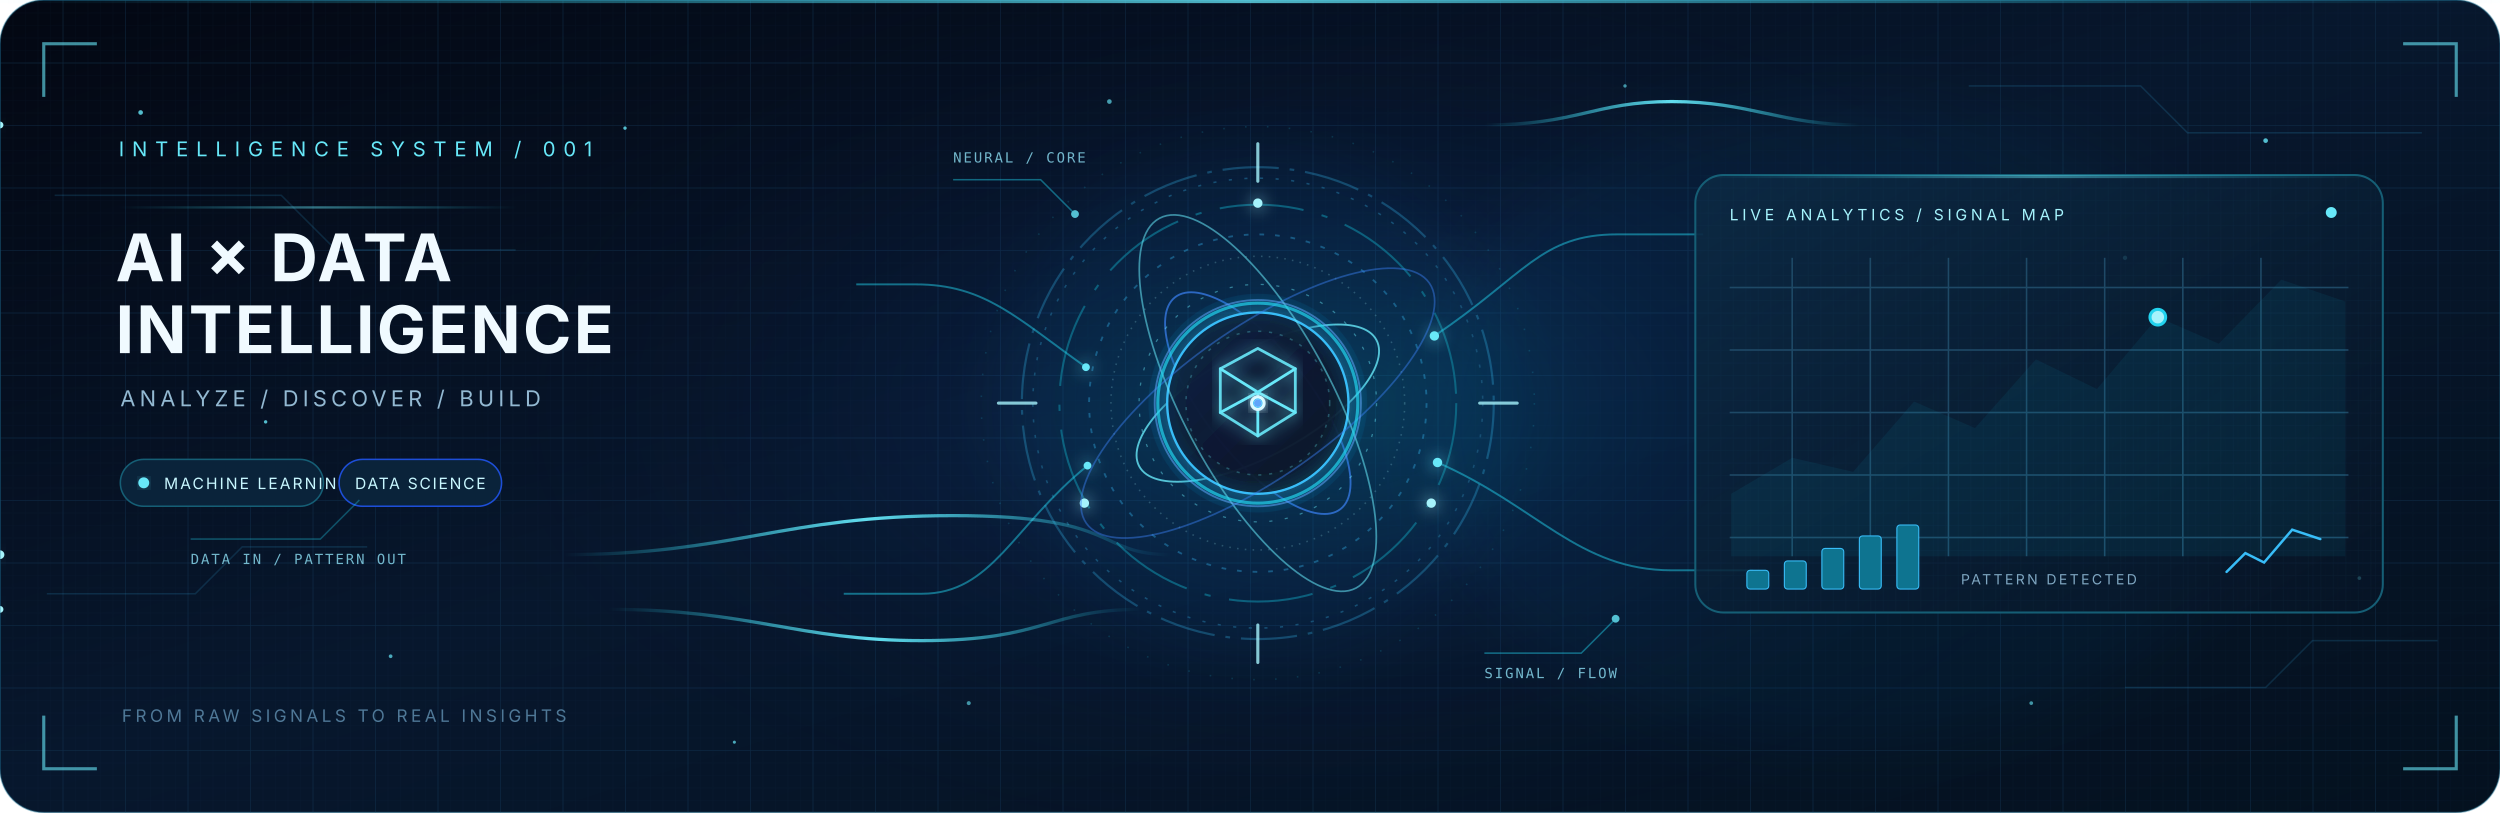
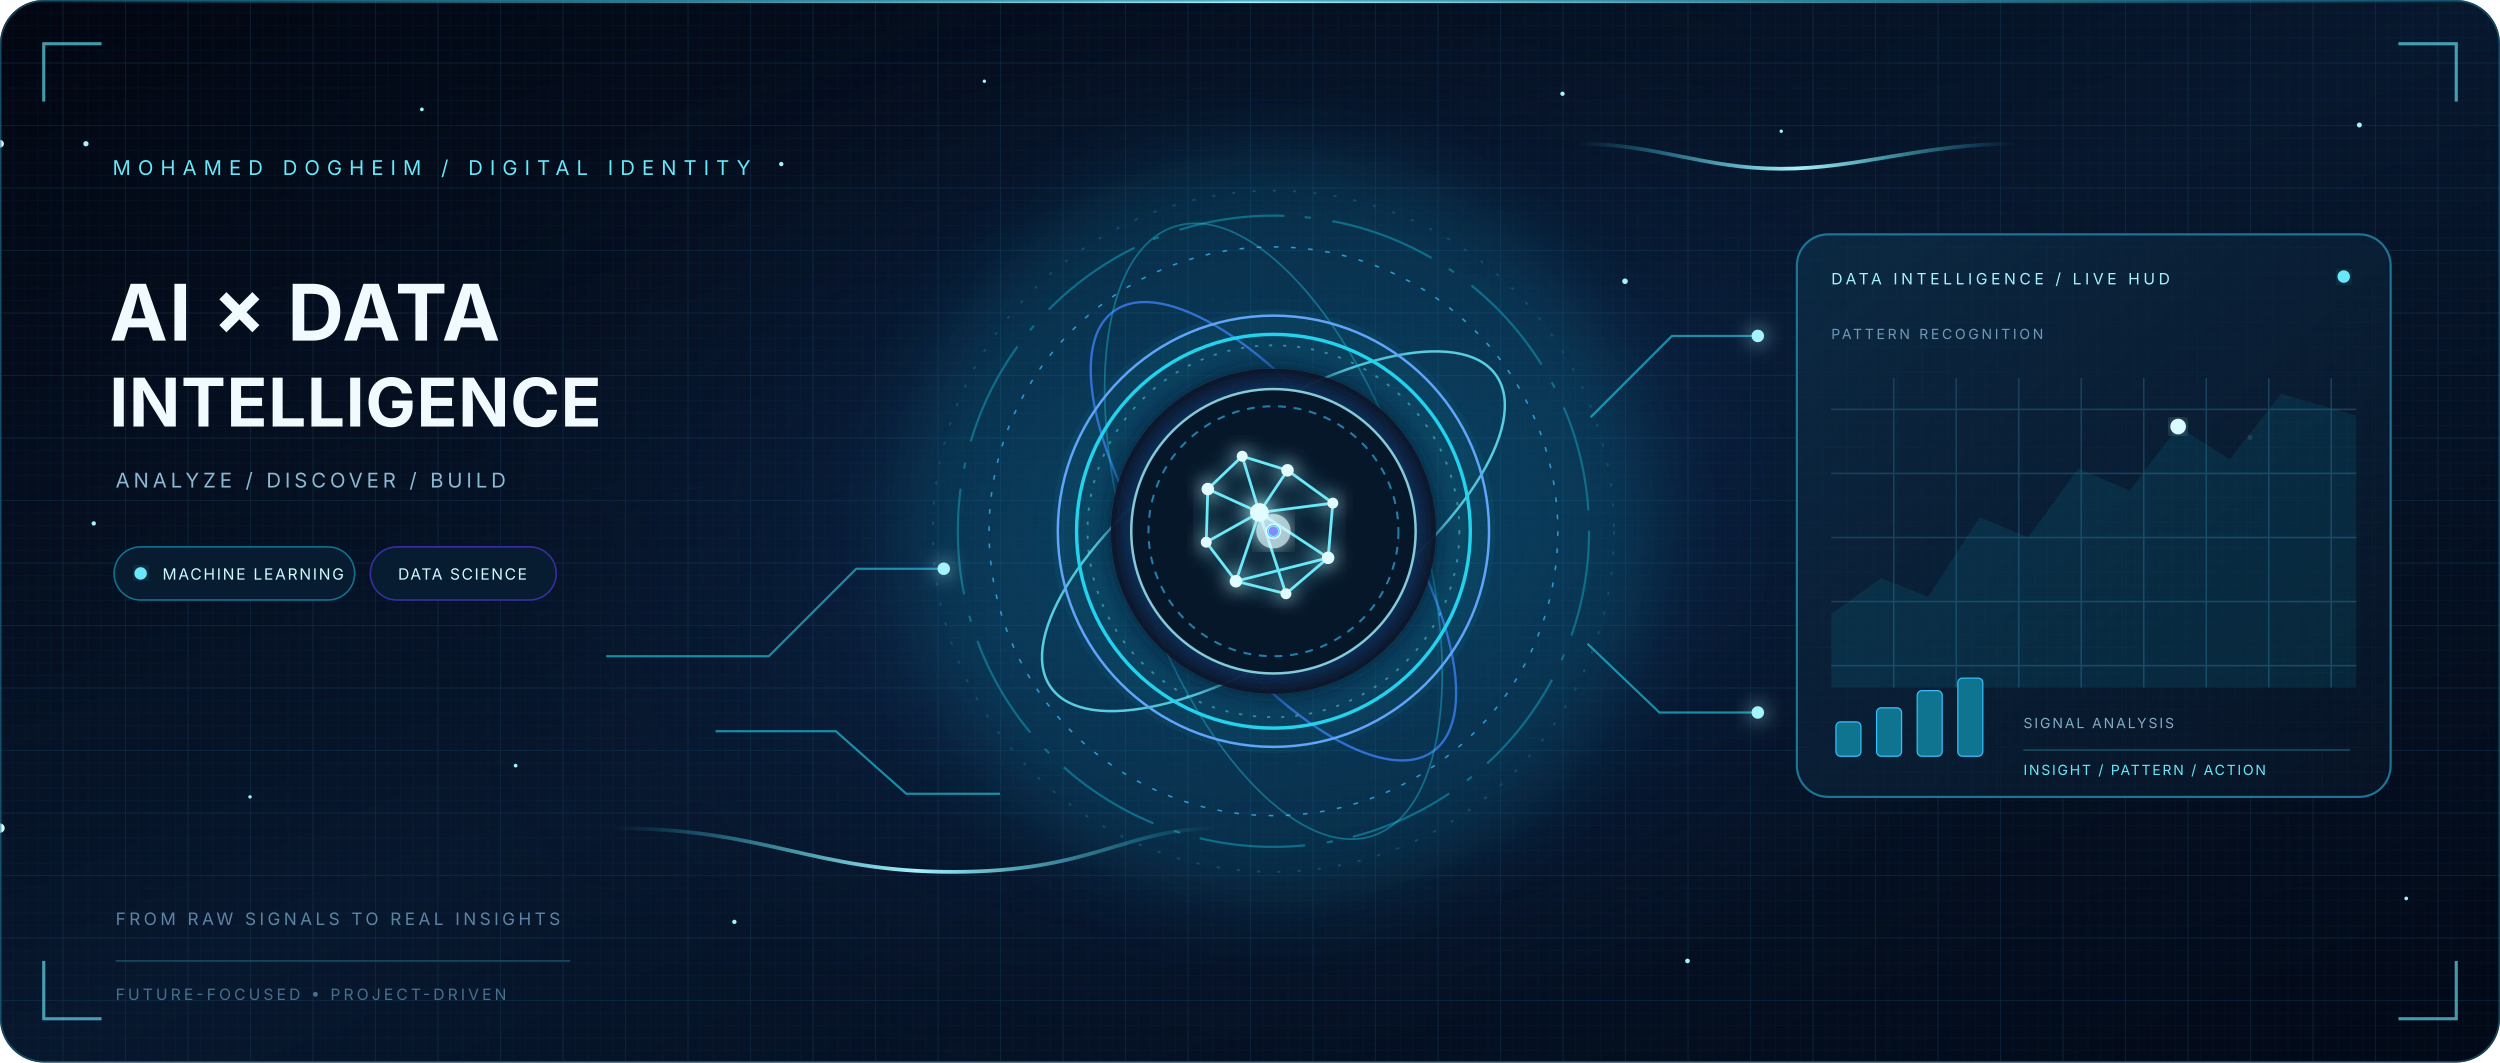
- <svg xmlns="http://www.w3.org/2000/svg" width="1600" height="520" viewBox="0 0 1600 520" role="img" aria-labelledby="title desc">
+ <svg xmlns="http://www.w3.org/2000/svg" width="1600" height="680" viewBox="0 0 1600 680" role="img" aria-labelledby="title desc">
  <defs>
-     <linearGradient id="space" x1="0" y1="0" x2="1" y2="1">
-       <stop stop-color="#030712" />
-       <stop offset=".48" stop-color="#07172D" />
-       <stop offset="1" stop-color="#04111F" />
-     </linearGradient>
-     <radialGradient id="nebula">
-       <stop stop-color="#087EA4" stop-opacity=".34" />
-       <stop offset=".42" stop-color="#123D8A" stop-opacity=".13" />
-       <stop offset="1" stop-color="#020617" stop-opacity="0" />
+     <linearGradient id="bg" x1="0" y1="0" x2="1" y2="1">
+       <stop stop-color="#020611" />
+       <stop offset=".5" stop-color="#07172D" />
+       <stop offset="1" stop-color="#020917" />
+     </linearGradient>
+     <radialGradient id="atmos">
+       <stop stop-color="#087EA4" stop-opacity=".32" />
+       <stop offset=".46" stop-color="#164E9A" stop-opacity=".13" />
+       <stop offset="1" stop-color="#020611" stop-opacity="0" />
    </radialGradient>
-     <linearGradient id="cyan" x1="0" y1="0" x2="1" y2="1">
-       <stop stop-color="#A5F3FC" />
-       <stop offset=".45" stop-color="#22D3EE" />
-       <stop offset="1" stop-color="#3B82F6" />
-     </linearGradient>
-     <linearGradient id="glass" x1="0" y1="0" x2="1" y2="1">
-       <stop stop-color="#0B2943" stop-opacity=".93" />
-       <stop offset="1" stop-color="#071426" stop-opacity=".72" />
+     <radialGradient id="core">
+       <stop stop-color="#CFFAFE" />
+       <stop offset=".16" stop-color="#67E8F9" />
+       <stop offset=".42" stop-color="#0891B2" />
+       <stop offset=".72" stop-color="#164E91" />
+       <stop offset="1" stop-color="#071426" />
+     </radialGradient>
+     <linearGradient id="neon" x1="0" y1="0" x2="1" y2="1">
+       <stop stop-color="#D9FBFF" />
+       <stop offset=".32" stop-color="#67E8F9" />
+       <stop offset=".7" stop-color="#22D3EE" />
+       <stop offset="1" stop-color="#6366F1" />
    </linearGradient>
    <linearGradient id="beam">
      <stop stop-color="#22D3EE" stop-opacity="0" />
-       <stop offset=".5" stop-color="#67E8F9" stop-opacity=".95" />
+       <stop offset=".5" stop-color="#A5F3FC" />
      <stop offset="1" stop-color="#22D3EE" stop-opacity="0" />
    </linearGradient>
+     <linearGradient id="panel" x1="0" y1="0" x2="1" y2="1">
+       <stop stop-color="#0B2943" stop-opacity=".94" />
+       <stop offset="1" stop-color="#071426" stop-opacity=".82" />
+     </linearGradient>
    <filter id="glow">
-       <feGaussianBlur stdDeviation="5" result="b" />
+       <feGaussianBlur stdDeviation="6" result="blur" />
      <feMerge>
-         <feMergeNode in="b" />
+         <feMergeNode in="blur" />
        <feMergeNode in="SourceGraphic" />
      </feMerge>
    </filter>
-     <filter id="soft">
-       <feGaussianBlur stdDeviation="18" />
+     <filter id="bloom">
+       <feGaussianBlur stdDeviation="22" />
    </filter>
    <pattern id="grid" width="40" height="40" patternUnits="userSpaceOnUse">
-       <path d="M40 0H0V40" fill="none" stroke="#164164" stroke-width=".8" opacity=".42" />
+       <path d="M40 0H0V40" fill="none" stroke="#1B4665" stroke-width=".8" opacity=".42" />
    </pattern>
-     <pattern id="microgrid" width="8" height="8" patternUnits="userSpaceOnUse">
-       <path d="M8 0H0V8" fill="none" stroke="#1B4867" stroke-width=".5" opacity=".22" />
+     <pattern id="fine" width="8" height="8" patternUnits="userSpaceOnUse">
+       <path d="M8 0H0V8" fill="none" stroke="#1B4665" stroke-width=".5" opacity=".23" />
    </pattern>
  </defs>
-   <rect width="1600" height="520" rx="28" fill="url(#space)" />
-   <rect width="1600" height="520" rx="28" fill="url(#grid)" />
-   <rect width="1600" height="520" rx="28" fill="url(#microgrid)" opacity=".5" />
-   <ellipse cx="840" cy="260" rx="560" ry="310" fill="url(#nebula)" />
-   <ellipse cx="1180" cy="270" rx="270" ry="210" fill="#0369A1" opacity=".07" filter="url(#soft)">
-     <animate attributeName="opacity" values=".04;.12;.04" dur="8s" repeatCount="indefinite" />
+   <rect width="1600" height="680" rx="28" fill="url(#bg)" />
+   <rect width="1600" height="680" rx="28" fill="url(#grid)" />
+   <rect width="1600" height="680" rx="28" fill="url(#fine)" />
+   <ellipse cx="820" cy="335" rx="620" ry="410" fill="url(#atmos)" />
+   <ellipse cx="820" cy="335" rx="240" ry="240" fill="#0891B2" opacity=".12" filter="url(#bloom)">
+     <animate attributeName="opacity" values=".06;.2;.06" dur="5s" repeatCount="indefinite" />
  </ellipse>
-   <g fill="#67E8F9">
-     <circle cx="90" cy="72" r="1.5" opacity=".8" />
-     <circle cx="250" cy="420" r="1.2" opacity=".7" />
-     <circle cx="400" cy="82" r="1.1" opacity=".8" />
-     <circle cx="710" cy="65" r="1.5" opacity=".65" />
-     <circle cx="1040" cy="55" r="1.1" opacity=".6" />
-     <circle cx="1450" cy="90" r="1.5" opacity=".8" />
-     <circle cx="1510" cy="370" r="1.2" opacity=".8" />
-     <circle cx="1300" cy="450" r="1.2" opacity=".6" />
-     <circle cx="620" cy="450" r="1.3" opacity=".6" />
-     <circle cx="170" cy="270" r="1.1" opacity=".8" />
-     <circle cx="1360" cy="165" r="1.4" opacity=".8" />
-     <circle cx="470" cy="475" r="1" opacity=".7" />
-   </g>
-   <g stroke="#38BDF8" stroke-width="1" opacity=".15" fill="none">
-     <path d="M35 125H180L215 160H330" />
-     <path d="M1260 55H1370L1400 85H1550" />
-     <path d="M30 380H125L155 350H235" />
-     <path d="M1360 440H1450L1480 410H1560" />
+   <g fill="#A5F3FC">
+     <circle cx="55" cy="92" r="1.7" />
+     <circle cx="270" cy="70" r="1.2" />
+     <circle cx="500" cy="105" r="1.4" />
+     <circle cx="630" cy="52" r="1.1" />
+     <circle cx="1000" cy="60" r="1.4" />
+     <circle cx="1140" cy="84" r="1.1" />
+     <circle cx="1510" cy="80" r="1.6" />
+     <circle cx="1540" cy="575" r="1.2" />
+     <circle cx="1080" cy="615" r="1.5" />
+     <circle cx="470" cy="590" r="1.4" />
+     <circle cx="160" cy="510" r="1.1" />
+     <circle cx="60" cy="335" r="1.4" />
+     <circle cx="330" cy="490" r="1.2">
+       <animate attributeName="opacity" values=".2;1;.2" dur="2s" repeatCount="indefinite" />
+     </circle>
+     <circle cx="1040" cy="180" r="1.8">
+       <animate attributeName="opacity" values="1;.2;1" dur="2.6s" repeatCount="indefinite" />
+     </circle>
+     <circle cx="1440" cy="280" r="1.6">
+       <animate attributeName="opacity" values=".15;1;.15" dur="3.1s" repeatCount="indefinite" />
+     </circle>
  </g>
  <g font-family="Inter,Segoe UI,Arial,sans-serif">
-     <text x="76" y="100" fill="#67E8F9" font-size="13" letter-spacing="5">INTELLIGENCE SYSTEM / 001</text>
-     <path d="M76 121H330" stroke="url(#cyan)" stroke-width="2" stroke-linecap="round">
-       <animate attributeName="stroke-dasharray" values="0 254;254 0;0 254" dur="7s" repeatCount="indefinite" />
-     </path>
-     <text x="74" y="180" fill="#F0FAFF" font-size="42" font-weight="750" letter-spacing="1.5">AI × DATA</text>
-     <text x="74" y="226" fill="#F0FAFF" font-size="42" font-weight="750" letter-spacing="1.5">INTELLIGENCE</text>
-     <text x="77" y="260" fill="#93B9D2" font-size="14" letter-spacing="2.7">ANALYZE  /  DISCOVER  /  BUILD</text>
-     <g transform="translate(77 294)">
-       <rect width="130" height="30" rx="15" fill="#0A233A" stroke="#155E75" />
-       <circle cx="15" cy="15" r="3.5" fill="#67E8F9" filter="url(#glow)">
-         <animate attributeName="opacity" values=".4;1;.4" dur="1.5s" repeatCount="indefinite" />
-       </circle>
-       <text x="28" y="19" fill="#C8F7FF" font-size="10" letter-spacing="1.3">MACHINE LEARNING</text>
-       <rect x="140" width="104" height="30" rx="15" fill="#0A233A" stroke="#1D4ED8" />
-       <text x="192" y="19" text-anchor="middle" fill="#C8F7FF" font-size="10" letter-spacing="1.1">DATA SCIENCE</text>
-     </g>
-     <text x="78" y="462" fill="#4F7897" font-size="11" letter-spacing="2.2">FROM RAW SIGNALS TO REAL INSIGHTS</text>
-   </g>
-   <g transform="translate(805 258)">
-     <circle r="162" fill="#0284C7" opacity=".06" filter="url(#soft)" />
-     <circle r="144" fill="none" stroke="#164E73" stroke-width="1" stroke-dasharray="2 8">
-       <animateTransform attributeName="transform" type="rotate" from="0" to="360" dur="80s" repeatCount="indefinite" />
-     </circle>
-     <circle r="127" fill="none" stroke="#0E7490" stroke-width="1.3" stroke-dasharray="54 12 4 12" opacity=".75">
+     <text x="72" y="112" fill="#67E8F9" font-size="13" letter-spacing="4.5">MOHAMED DOGHEIM / DIGITAL IDENTITY</text>
+     <path d="M72 133H390" stroke="url(#neon)" stroke-width="2" stroke-linecap="round" stroke-dasharray="318">
+       <animate attributeName="stroke-dashoffset" values="318;0;318" dur="8s" repeatCount="indefinite" />
+     </path>
+     <text x="70" y="218" fill="#F0FAFF" font-size="50" font-weight="750" letter-spacing="1">AI × DATA</text>
+     <text x="70" y="273" fill="#F0FAFF" font-size="43" font-weight="750" letter-spacing=".5">INTELLIGENCE</text>
+     <text x="74" y="312" fill="#8CB9D4" font-size="13" letter-spacing="2.5">ANALYZE  /  DISCOVER  /  BUILD</text>
+     <g transform="translate(73 350)">
+       <rect width="154" height="34" rx="17" fill="#071C30" stroke="#0E7490" />
+       <circle cx="17" cy="17" r="4" fill="#67E8F9" filter="url(#glow)">
+         <animate attributeName="r" values="2.5;5;2.5" dur="1.8s" repeatCount="indefinite" />
+       </circle>
+       <text x="31" y="21" fill="#CFFAFE" font-size="10" letter-spacing="1.1">MACHINE LEARNING</text>
+       <rect x="164" width="119" height="34" rx="17" fill="#071C30" stroke="#3730A3" />
+       <text x="223" y="21" fill="#CFFAFE" font-size="10" text-anchor="middle" letter-spacing="1">DATA SCIENCE</text>
+     </g>
+     <text x="74" y="592" fill="#5C85A3" font-size="11" letter-spacing="2.2">FROM RAW SIGNALS TO REAL INSIGHTS</text>
+     <path d="M74 615H365" stroke="#164E63" stroke-width="1" />
+     <text x="74" y="640" fill="#47708E" font-size="10" letter-spacing="2">FUTURE-FOCUSED • PROJECT-DRIVEN</text>
+   </g>
+   <g transform="translate(815 340)">
+     <circle r="240" fill="#0891B2" opacity=".08" filter="url(#bloom)" />
+     <circle r="218" fill="none" stroke="#164E73" stroke-width="1.2" stroke-dasharray="2 11" opacity=".9">
+       <animateTransform attributeName="transform" type="rotate" from="0" to="360" dur="95s" repeatCount="indefinite" />
+     </circle>
+     <circle r="202" fill="none" stroke="#0E7490" stroke-width="1.4" stroke-dasharray="68 13 4 14" opacity=".9">
      <animateTransform attributeName="transform" type="rotate" from="360" to="0" dur="34s" repeatCount="indefinite" />
    </circle>
-     <circle r="108" fill="none" stroke="#38BDF8" stroke-opacity=".35" stroke-width="1.2" stroke-dasharray="3 7">
-       <animateTransform attributeName="transform" type="rotate" from="0" to="360" dur="24s" repeatCount="indefinite" />
-     </circle>
-     <ellipse rx="86" ry="34" fill="none" stroke="#67E8F9" stroke-width="1.2" stroke-opacity=".8" transform="rotate(-28)">
-       <animateTransform attributeName="transform" type="rotate" from="-28" to="332" dur="18s" repeatCount="indefinite" additive="sum" />
+     <circle r="182" fill="none" stroke="#38BDF8" stroke-width="1" stroke-dasharray="3 8" opacity=".75">
+       <animateTransform attributeName="transform" type="rotate" from="0" to="360" dur="21s" repeatCount="indefinite" />
+     </circle>
+     <ellipse rx="174" ry="70" fill="none" stroke="#67E8F9" stroke-width="1.6" stroke-opacity=".85" transform="rotate(-35)">
+       <animateTransform attributeName="transform" type="rotate" from="-35" to="325" dur="17s" repeatCount="indefinite" additive="sum" />
    </ellipse>
-     <ellipse rx="86" ry="34" fill="none" stroke="#3B82F6" stroke-width="1.2" stroke-opacity=".7" transform="rotate(52)">
-       <animateTransform attributeName="transform" type="rotate" from="52" to="412" dur="22s" repeatCount="indefinite" additive="sum" />
+     <ellipse rx="174" ry="70" fill="none" stroke="#3B82F6" stroke-width="1.5" stroke-opacity=".78" transform="rotate(54)">
+       <animateTransform attributeName="transform" type="rotate" from="54" to="414" dur="23s" repeatCount="indefinite" additive="sum" />
    </ellipse>
-     <circle r="70" fill="#0284C7" opacity=".12">
-       <animate attributeName="r" values="64;76;64" dur="4s" repeatCount="indefinite" />
-     </circle>
-     <circle r="58" fill="url(#glass)" stroke="#38BDF8" stroke-width="1.5" filter="url(#glow)" />
-     <circle r="46" fill="none" stroke="#67E8F9" stroke-opacity=".28" stroke-dasharray="2 5">
-       <animateTransform attributeName="transform" type="rotate" from="0" to="-360" dur="15s" repeatCount="indefinite" />
-     </circle>
-     <g fill="none" stroke="#67E8F9" stroke-width="1.8" stroke-linecap="round" stroke-linejoin="round" filter="url(#glow)">
-       <path d="M-24 -22L0 -35L24 -22L24 6L0 21L-24 6Z" opacity=".9" />
-       <path d="M-24 -22L0 -7L24 -22M0 -7V21M-24 6L0 -7L24 6" />
-     </g>
-     <circle r="5" fill="#E0FCFF" filter="url(#glow)">
-       <animate attributeName="r" values="3;6;3" dur="2s" repeatCount="indefinite" />
-     </circle>
-     <g fill="#A5F3FC" filter="url(#glow)">
-       <circle cx="0" cy="-128" r="3">
-         <animate attributeName="opacity" values=".25;1;.25" dur="2s" repeatCount="indefinite" />
-       </circle>
-       <circle cx="111" cy="64" r="3">
-         <animate attributeName="opacity" values="1;.25;1" dur="2.5s" repeatCount="indefinite" />
-       </circle>
-       <circle cx="-111" cy="64" r="3">
-         <animate attributeName="opacity" values=".25;1;.25" dur="3s" repeatCount="indefinite" />
-       </circle>
-     </g>
-   </g>
-   <g fill="none" stroke="#22D3EE" stroke-width="1.25" stroke-opacity=".48">
-     <path d="M918 215C976 176 986 150 1035 150L1090 150" />
-     <path d="M920 296C984 324 1010 365 1070 365L1122 365" />
-     <path d="M695 235C650 203 630 182 586 182L548 182" />
-     <path d="M696 298C648 337 635 380 590 380L540 380" />
-   </g>
-   <g fill="#67E8F9" filter="url(#glow)">
-     <circle r="3" cx="918" cy="215">
-       <animate attributeName="opacity" values=".2;1;.2" dur="1.7s" repeatCount="indefinite" />
-     </circle>
-     <circle r="3" cx="920" cy="296">
-       <animate attributeName="opacity" values="1;.2;1" dur="2.1s" repeatCount="indefinite" />
-     </circle>
-     <circle r="2.5" cx="695" cy="235">
-       <animate attributeName="opacity" values=".2;1;.2" dur="2.4s" repeatCount="indefinite" />
-     </circle>
-     <circle r="2.5" cx="696" cy="298">
-       <animate attributeName="opacity" values="1;.2;1" dur="1.9s" repeatCount="indefinite" />
-     </circle>
-   </g>
-   <g transform="translate(1085 112)">
-     <rect width="440" height="280" rx="18" fill="url(#glass)" stroke="#155E75" stroke-width="1.3" />
-     <rect x="1" y="1" width="438" height="278" rx="17" fill="url(#microgrid)" opacity=".8" />
+     <ellipse rx="205" ry="92" fill="none" stroke="#22D3EE" stroke-opacity=".38" stroke-width="1.1" transform="rotate(72)">
+       <animateTransform attributeName="transform" type="rotate" from="72" to="432" dur="31s" repeatCount="indefinite" additive="sum" />
+     </ellipse>
+     <circle r="142" fill="#0E7490" opacity=".12">
+       <animate attributeName="r" values="132;151;132" dur="4.6s" repeatCount="indefinite" />
+     </circle>
+     <circle r="119" fill="none" stroke="#67E8F9" stroke-width="1.2" stroke-opacity=".45" stroke-dasharray="2 7">
+       <animateTransform attributeName="transform" type="rotate" from="0" to="-360" dur="12s" repeatCount="indefinite" />
+     </circle>
+     <circle r="126" fill="none" stroke="#22D3EE" stroke-width="2.2">
+       <animate attributeName="r" values="122;222;122" dur="7s" repeatCount="indefinite" />
+       <animate attributeName="opacity" values=".7;0;.7" dur="7s" repeatCount="indefinite" />
+     </circle>
+     <circle r="138" fill="none" stroke="#60A5FA" stroke-width="1.6">
+       <animate attributeName="r" values="138;236;138" dur="8.5s" begin="-3s" repeatCount="indefinite" />
+       <animate attributeName="opacity" values=".5;0;.5" dur="8.5s" begin="-3s" repeatCount="indefinite" />
+     </circle>
+     <circle r="104" fill="url(#core)" opacity=".95" filter="url(#glow)">
+       <animate attributeName="opacity" values=".78;1;.78" dur="3.4s" repeatCount="indefinite" />
+     </circle>
+     <circle r="91" fill="#06172A" stroke="#A5F3FC" stroke-opacity=".8" stroke-width="1.6" />
+     <circle r="80" fill="none" stroke="#38BDF8" stroke-opacity=".62" stroke-width="1.3" stroke-dasharray="5 5">
+       <animateTransform attributeName="transform" type="rotate" from="0" to="360" dur="16s" repeatCount="indefinite" />
+     </circle>
+     <g stroke="#67E8F9" stroke-width="1.8" stroke-linecap="round" stroke-linejoin="round" fill="none" filter="url(#glow)">
+       <path d="M-42 -27L-20 -48L9 -39L38 -18L35 17L8 40L-24 32L-43 7Z" />
+       <path d="M-42 -27L-9 -12L-20 -48M-9 -12L9 -39M-9 -12L35 17M-9 -12L-24 32M-9 -12L38 -18M-43 7L-9 -12L8 40M-24 32L35 17" />
+     </g>
+     <g fill="#E0FCFF" filter="url(#glow)">
+       <circle cx="-42" cy="-27" r="4">
+         <animate attributeName="r" values="3;5;3" dur="2s" repeatCount="indefinite" />
+       </circle>
+       <circle cx="-20" cy="-48" r="3.5" />
+       <circle cx="9" cy="-39" r="4">
+         <animate attributeName="opacity" values=".25;1;.25" dur="2.3s" repeatCount="indefinite" />
+       </circle>
+       <circle cx="38" cy="-18" r="3.5" />
+       <circle cx="35" cy="17" r="4" />
+       <circle cx="8" cy="40" r="3.5">
+         <animate attributeName="r" values="2.5;4.5;2.5" dur="1.7s" repeatCount="indefinite" />
+       </circle>
+       <circle cx="-24" cy="32" r="4" />
+       <circle cx="-43" cy="7" r="3.5" />
+       <circle cx="-9" cy="-12" r="6" />
+     </g>
+     <circle r="11" fill="#E0FCFF" opacity=".75" filter="url(#glow)">
+       <animate attributeName="r" values="6;13;6" dur="2.6s" repeatCount="indefinite" />
+     </circle>
+     <g filter="url(#glow)">
+       <circle r="5" fill="#E0FCFF">
+         <animateMotion dur="8s" repeatCount="indefinite" path="M-174 0 A174 70 -35 1 1 174 0 A174 70 -35 1 1 -174 0" />
+       </circle>
+       <circle r="4" fill="#38BDF8">
+         <animateMotion dur="10s" begin="-3s" repeatCount="indefinite" path="M0 -174 A70 174 0 1 1 0 174 A70 174 0 1 1 0 -174" />
+       </circle>
+       <circle r="3.5" fill="#A5F3FC">
+         <animateMotion dur="6s" begin="-1.5s" repeatCount="indefinite" path="M-205 0 A205 92 72 1 1 205 0 A205 92 72 1 1 -205 0" />
+       </circle>
+       <circle r="3" fill="#818CF8">
+         <animateMotion dur="9s" begin="-4s" repeatCount="indefinite" path="M-202 0 A202 202 0 1 1 202 0 A202 202 0 1 1 -202 0" />
+       </circle>
+     </g>
+   </g>
+   <g fill="none" stroke="#22D3EE" stroke-width="1.4" stroke-opacity=".62">
+     <path d="M388 420H492L548 364H604" />
+     <path d="M1018 267L1070 215H1125" />
+     <path d="M1016 412L1062 456H1125" />
+     <path d="M458 468H535L580 508H640" />
+   </g>
+   <g fill="#A5F3FC" filter="url(#glow)">
+     <circle cx="604" cy="364" r="4">
+       <animate attributeName="opacity" values=".2;1;.2" dur="1.8s" repeatCount="indefinite" />
+     </circle>
+     <circle cx="1125" cy="215" r="4">
+       <animate attributeName="opacity" values="1;.2;1" dur="2.2s" repeatCount="indefinite" />
+     </circle>
+     <circle cx="1125" cy="456" r="4">
+       <animate attributeName="opacity" values=".2;1;.2" dur="2.5s" repeatCount="indefinite" />
+     </circle>
+   </g>
+   <g transform="translate(1150 150)">
+     <rect width="380" height="360" rx="20" fill="url(#panel)" stroke="#1C7595" stroke-width="1.4" />
+     <rect x="1" y="1" width="378" height="358" rx="19" fill="url(#fine)" opacity=".8" />
    <g font-family="Inter,Segoe UI,Arial,sans-serif">
-       <text x="22" y="29" fill="#A5F3FC" font-size="10" letter-spacing="2.4">LIVE ANALYTICS / SIGNAL MAP</text>
-       <circle cx="407" cy="24" r="3.5" fill="#67E8F9">
-         <animate attributeName="opacity" values=".3;1;.3" dur="1.4s" repeatCount="indefinite" />
-       </circle>
-     </g>
-     <g stroke="#1E4966" stroke-width="1">
-       <path d="M22 72H418M22 112H418M22 152H418M22 192H418M22 232H418" />
-       <path d="M62 53V244M112 53V244M162 53V244M212 53V244M262 53V244M312 53V244M362 53V244" />
-     </g>
-     <path d="M23 204L62 181L101 190L140 145L179 162L218 118L257 137L296 91L335 108L375 67L416 81L416 244L23 244Z" fill="#0891B2" opacity=".10" />
-     <path d="M23 204L62 181L101 190L140 145L179 162L218 118L257 137L296 91L335 108L375 67L416 81" fill="none" stroke="#67E8F9" stroke-width="2.4" stroke-linejoin="round" stroke-linecap="round" filter="url(#glow)" stroke-dasharray="560" stroke-dashoffset="560">
-       <animate attributeName="stroke-dashoffset" from="560" to="0" dur="4s" repeatCount="indefinite" />
-     </path>
-     <circle cx="296" cy="91" r="5" fill="#A5F3FC" stroke="#22D3EE" stroke-width="2">
+       <text x="22" y="32" fill="#A5F3FC" font-size="10" letter-spacing="2.3">DATA INTELLIGENCE / LIVE HUD</text>
+       <circle cx="350" cy="27" r="4" fill="#67E8F9" filter="url(#glow)">
+         <animate attributeName="opacity" values=".2;1;.2" dur="1.4s" repeatCount="indefinite" />
+       </circle>
+       <text x="22" y="67" fill="#6E9AB8" font-size="9" letter-spacing="1.7">PATTERN RECOGNITION</text>
+     </g>
+     <g stroke="#19415E" stroke-width="1">
+       <path d="M22 112H358M22 153H358M22 194H358M22 235H358M22 276H358" />
+       <path d="M62 92V290M102 92V290M142 92V290M182 92V290M222 92V290M262 92V290M302 92V290M342 92V290" />
+     </g>
+     <path d="M22 243L54 220L84 232L117 181L148 194L180 150L213 164L244 123L277 144L310 102L358 116L358 290H22Z" fill="#0891B2" opacity=".14" />
+     <path d="M22 243L54 220L84 232L117 181L148 194L180 150L213 164L244 123L277 144L310 102L358 116" fill="none" stroke="#67E8F9" stroke-width="2.6" stroke-linecap="round" stroke-linejoin="round" stroke-dasharray="510" stroke-dashoffset="510" filter="url(#glow)">
+       <animate attributeName="stroke-dashoffset" from="510" to="0" dur="4.2s" repeatCount="indefinite" />
+     </path>
+     <circle cx="244" cy="123" r="5" fill="#D9FBFF" filter="url(#glow)">
      <animate attributeName="r" values="3;7;3" dur="2s" repeatCount="indefinite" />
    </circle>
-     <g fill="#0E7490" stroke="#38BDF8" stroke-width=".7">
-       <rect x="33" y="253" width="14" height="12" rx="2">
-         <animate attributeName="height" values="12;20;12" dur="3s" repeatCount="indefinite" />
-         <animate attributeName="y" values="253;245;253" dur="3s" repeatCount="indefinite" />
+     <g fill="#0E7490" stroke="#38BDF8" stroke-width=".8">
+       <rect x="25" y="312" width="16" height="22" rx="3">
+         <animate attributeName="height" values="22;35;22" dur="2.5s" repeatCount="indefinite" />
+         <animate attributeName="y" values="312;299;312" dur="2.5s" repeatCount="indefinite" />
      </rect>
-       <rect x="57" y="247" width="14" height="18" rx="2">
-         <animate attributeName="height" values="18;10;18" dur="2.5s" repeatCount="indefinite" />
-         <animate attributeName="y" values="247;255;247" dur="2.5s" repeatCount="indefinite" />
+       <rect x="51" y="303" width="16" height="31" rx="3">
+         <animate attributeName="height" values="31;18;31" dur="3s" repeatCount="indefinite" />
+         <animate attributeName="y" values="303;316;303" dur="3s" repeatCount="indefinite" />
      </rect>
-       <rect x="81" y="239" width="14" height="26" rx="2" />
-       <rect x="105" y="231" width="14" height="34" rx="2">
-         <animate attributeName="height" values="34;24;34" dur="3.5s" repeatCount="indefinite" />
-         <animate attributeName="y" values="231;241;231" dur="3.5s" repeatCount="indefinite" />
+       <rect x="77" y="292" width="16" height="42" rx="3" />
+       <rect x="103" y="284" width="16" height="50" rx="3">
+         <animate attributeName="height" values="50;34;50" dur="3.5s" repeatCount="indefinite" />
+         <animate attributeName="y" values="284;300;284" dur="3.5s" repeatCount="indefinite" />
      </rect>
-       <rect x="129" y="224" width="14" height="41" rx="2" />
-     </g>
-     <text x="170" y="262" fill="#7FA7C2" font-family="Inter,Segoe UI,Arial,sans-serif" font-size="9" letter-spacing="1.5">PATTERN DETECTED</text>
-     <path d="M340 254L352 242L364 248L382 227L400 233" fill="none" stroke="#38BDF8" stroke-width="1.6" stroke-linecap="round">
-       <animate attributeName="stroke-dasharray" values="0 100;100 0;0 100" dur="6s" repeatCount="indefinite" />
-     </path>
-   </g>
-   <g fill="none" stroke="url(#beam)" stroke-width="2.1">
-     <path d="M360 355C470 355 500 330 610 330S700 355 750 355">
-       <animate attributeName="stroke-dasharray" values="0 700;180 520;0 700" dur="5s" repeatCount="indefinite" />
-     </path>
-     <path d="M390 390C480 390 510 410 590 410S670 390 730 390">
-       <animate attributeName="stroke-dasharray" values="0 700;140 560;0 700" dur="6s" repeatCount="indefinite" />
-     </path>
-     <path d="M950 80C1010 80 1020 65 1070 65S1140 80 1190 80">
-       <animate attributeName="stroke-dasharray" values="0 400;110 290;0 400" dur="4.8s" repeatCount="indefinite" />
-     </path>
-   </g>
-   <g fill="#A5F3FC" filter="url(#glow)">
-     <circle r="2.8" cy="355">
-       <animate attributeName="cx" values="360;750;360" dur="6s" repeatCount="indefinite" />
-     </circle>
-     <circle r="2.2" cy="390">
-       <animate attributeName="cx" values="390;730;390" dur="7s" repeatCount="indefinite" />
-     </circle>
-     <circle r="2.2" cy="80">
-       <animate attributeName="cx" values="950;1190;950" dur="5s" repeatCount="indefinite" />
-     </circle>
-   </g>
-   <rect x="0" y="0" width="1600" height="520" rx="28" fill="none" stroke="#1E7494" stroke-opacity=".42" />
-   <path d="M28 62V28H62M1538 28H1572V62M28 458V492H62M1538 492H1572V458" fill="none" stroke="#67E8F9" stroke-width="2" stroke-opacity=".6" />
-   <rect x="0" y="0" width="1600" height="2" fill="url(#beam)" opacity=".8">
-     <animate attributeName="y" values="0;518;0" dur="11s" repeatCount="indefinite" />
+     </g>
+     <text x="145" y="316" fill="#83ABC4" font-family="Inter,Segoe UI,Arial,sans-serif" font-size="9" letter-spacing="1.2">SIGNAL ANALYSIS</text>
+     <path d="M145 330H354" stroke="#164E63" />
+     <text x="145" y="346" fill="#67E8F9" font-family="Inter,Segoe UI,Arial,sans-serif" font-size="9" letter-spacing="1.1">INSIGHT / PATTERN / ACTION</text>
+   </g>
+   <g fill="none" stroke="url(#beam)" stroke-width="2.4">
+     <path d="M392 530C490 530 520 558 610 558S720 530 780 530">
+       <animate attributeName="stroke-dasharray" values="0 500;170 330;0 500" dur="5s" repeatCount="indefinite" />
+     </path>
+     <path d="M1010 92C1060 92 1090 108 1140 108S1230 92 1290 92">
+       <animate attributeName="stroke-dasharray" values="0 400;120 280;0 400" dur="4.8s" repeatCount="indefinite" />
+     </path>
+   </g>
+   <g fill="#D9FBFF" filter="url(#glow)">
+     <circle r="3" cy="530">
+       <animate attributeName="cx" values="392;780;392" dur="6s" repeatCount="indefinite" />
+     </circle>
+     <circle r="2.5" cy="92">
+       <animate attributeName="cx" values="1010;1290;1010" dur="5.4s" repeatCount="indefinite" />
+     </circle>
+   </g>
+   <rect x="0" y="0" width="1600" height="2" fill="url(#beam)">
+     <animate attributeName="y" values="0;678;0" dur="12s" repeatCount="indefinite" />
  </rect>
-   <g id="quantum-orbit-upgrade" transform="translate(805 258)" fill="none">
-     <circle r="177" stroke="#22D3EE" stroke-opacity=".16" stroke-width="1" stroke-dasharray="1 13">
-       <animateTransform attributeName="transform" type="rotate" from="0" to="360" dur="120s" repeatCount="indefinite" />
-     </circle>
-     <circle r="151" stroke="#38BDF8" stroke-opacity=".28" stroke-width="1.4" stroke-dasharray="36 7 3 7">
-       <animateTransform attributeName="transform" type="rotate" from="360" to="0" dur="29s" repeatCount="indefinite" />
-     </circle>
-     <circle r="94" stroke="#A5F3FC" stroke-opacity=".22" stroke-width="1" stroke-dasharray="1 4">
-       <animate attributeName="r" values="88;98;88" dur="5s" repeatCount="indefinite" />
-       <animate attributeName="stroke-opacity" values=".1;.5;.1" dur="5s" repeatCount="indefinite" />
-     </circle>
-     <ellipse rx="134" ry="48" stroke="#67E8F9" stroke-opacity=".55" stroke-width="1.1" transform="rotate(62)">
-       <animateTransform attributeName="transform" type="rotate" from="62" to="422" dur="27s" repeatCount="indefinite" additive="sum" />
-     </ellipse>
-     <ellipse rx="134" ry="48" stroke="#3B82F6" stroke-opacity=".45" stroke-width="1.1" transform="rotate(-35)">
-       <animateTransform attributeName="transform" type="rotate" from="-35" to="325" dur="31s" repeatCount="indefinite" additive="sum" />
-     </ellipse>
-     <path d="M-166 0H-142M142 0H166M0 -166V-142M0 142V166" stroke="#A5F3FC" stroke-width="2" stroke-linecap="round" opacity=".8" />
-   </g>
-   <g transform="translate(805 258)">
-     <circle r="64" fill="none" stroke="#22D3EE" stroke-width="2" opacity=".7">
-       <animate attributeName="r" values="62;138;62" dur="6.8s" repeatCount="indefinite" />
-       <animate attributeName="opacity" values=".68;0;.68" dur="6.8s" repeatCount="indefinite" />
-     </circle>
-     <circle r="66" fill="none" stroke="#60A5FA" stroke-width="1.2" opacity=".55">
-       <animate attributeName="r" values="66;158;66" dur="8.5s" repeatCount="indefinite" begin="-3s" />
-       <animate attributeName="opacity" values=".55;0;.55" dur="8.5s" repeatCount="indefinite" begin="-3s" />
-     </circle>
-     <circle r="76" fill="none" stroke="#67E8F9" stroke-width=".8" stroke-dasharray="2 8" opacity=".45">
-       <animateTransform attributeName="transform" type="rotate" from="0" to="-360" dur="11s" repeatCount="indefinite" />
-     </circle>
-   </g>
-   <g transform="translate(805 258)" filter="url(#glow)">
-     <circle r="4" fill="#E0FCFF">
-       <animateMotion dur="7s" repeatCount="indefinite" path="M-132 0 A132 48 0 1 1 132 0 A132 48 0 1 1 -132 0" />
-       <animate attributeName="r" values="2;4;2" dur="2s" repeatCount="indefinite" />
-     </circle>
-     <circle r="3" fill="#38BDF8">
-       <animateMotion dur="9s" repeatCount="indefinite" begin="-3s" path="M-48 -132 A48 132 0 1 1 48 0 A48 132 0 1 1 -48 -132" />
-     </circle>
-     <circle r="2.5" fill="#A5F3FC">
-       <animateMotion dur="5.5s" repeatCount="indefinite" begin="-1.4s" path="M-95 92 A132 48 -34 1 1 95 -92 A132 48 -34 1 1 -95 92" />
-     </circle>
-     <circle r="2.4" fill="#60A5FA">
-       <animateMotion dur="8s" repeatCount="indefinite" begin="-4s" path="M-120 -42 A120 42 0 1 0 120 42 A120 42 0 1 0 -120 -42" />
-     </circle>
-   </g>
-   <g font-family="JetBrains Mono,Consolas,monospace" font-size="9" letter-spacing="1.2" fill="#8DDFF4" opacity=".8">
-     <path d="M610 115H666L688 137" fill="none" stroke="#22D3EE" stroke-opacity=".55" />
-     <circle cx="688" cy="137" r="2.5" fill="#67E8F9">
-       <animate attributeName="r" values="2;4;2" dur="2.4s" repeatCount="indefinite" />
-     </circle>
-     <text x="610" y="104">NEURAL / CORE</text>
-     <path d="M950 418H1012L1034 396" fill="none" stroke="#22D3EE" stroke-opacity=".55" />
-     <circle cx="1034" cy="396" r="2.5" fill="#67E8F9">
-       <animate attributeName="opacity" values=".25;1;.25" dur="1.8s" repeatCount="indefinite" />
-     </circle>
-     <text x="950" y="434">SIGNAL / FLOW</text>
-     <path d="M122 345H205L230 320" fill="none" stroke="#22D3EE" stroke-opacity=".4" />
-     <text x="122" y="361">DATA IN / PATTERN OUT</text>
-   </g>
-   <g opacity=".48">
-     <rect x="1086" y="112" width="438" height="2" fill="url(#beam)">
-       <animate attributeName="y" values="112;388;112" dur="7.5s" repeatCount="indefinite" />
-       <animate attributeName="opacity" values=".1;.85;.1" dur="7.5s" repeatCount="indefinite" />
-     </rect>
-     <rect x="76" y="132" width="255" height="1.5" fill="url(#beam)">
-       <animate attributeName="y" values="132;325;132" dur="9s" repeatCount="indefinite" />
-       <animate attributeName="opacity" values="0;.55;0" dur="9s" repeatCount="indefinite" />
-     </rect>
-   </g>
+   <path d="M28 65V28H65M1535 28H1572V65M28 615V652H65M1535 652H1572V615" fill="none" stroke="#67E8F9" stroke-width="2" stroke-opacity=".65" />
+   <rect x=".5" y=".5" width="1599" height="679" rx="28" fill="none" stroke="#1E7494" stroke-opacity=".55" />
</svg>
